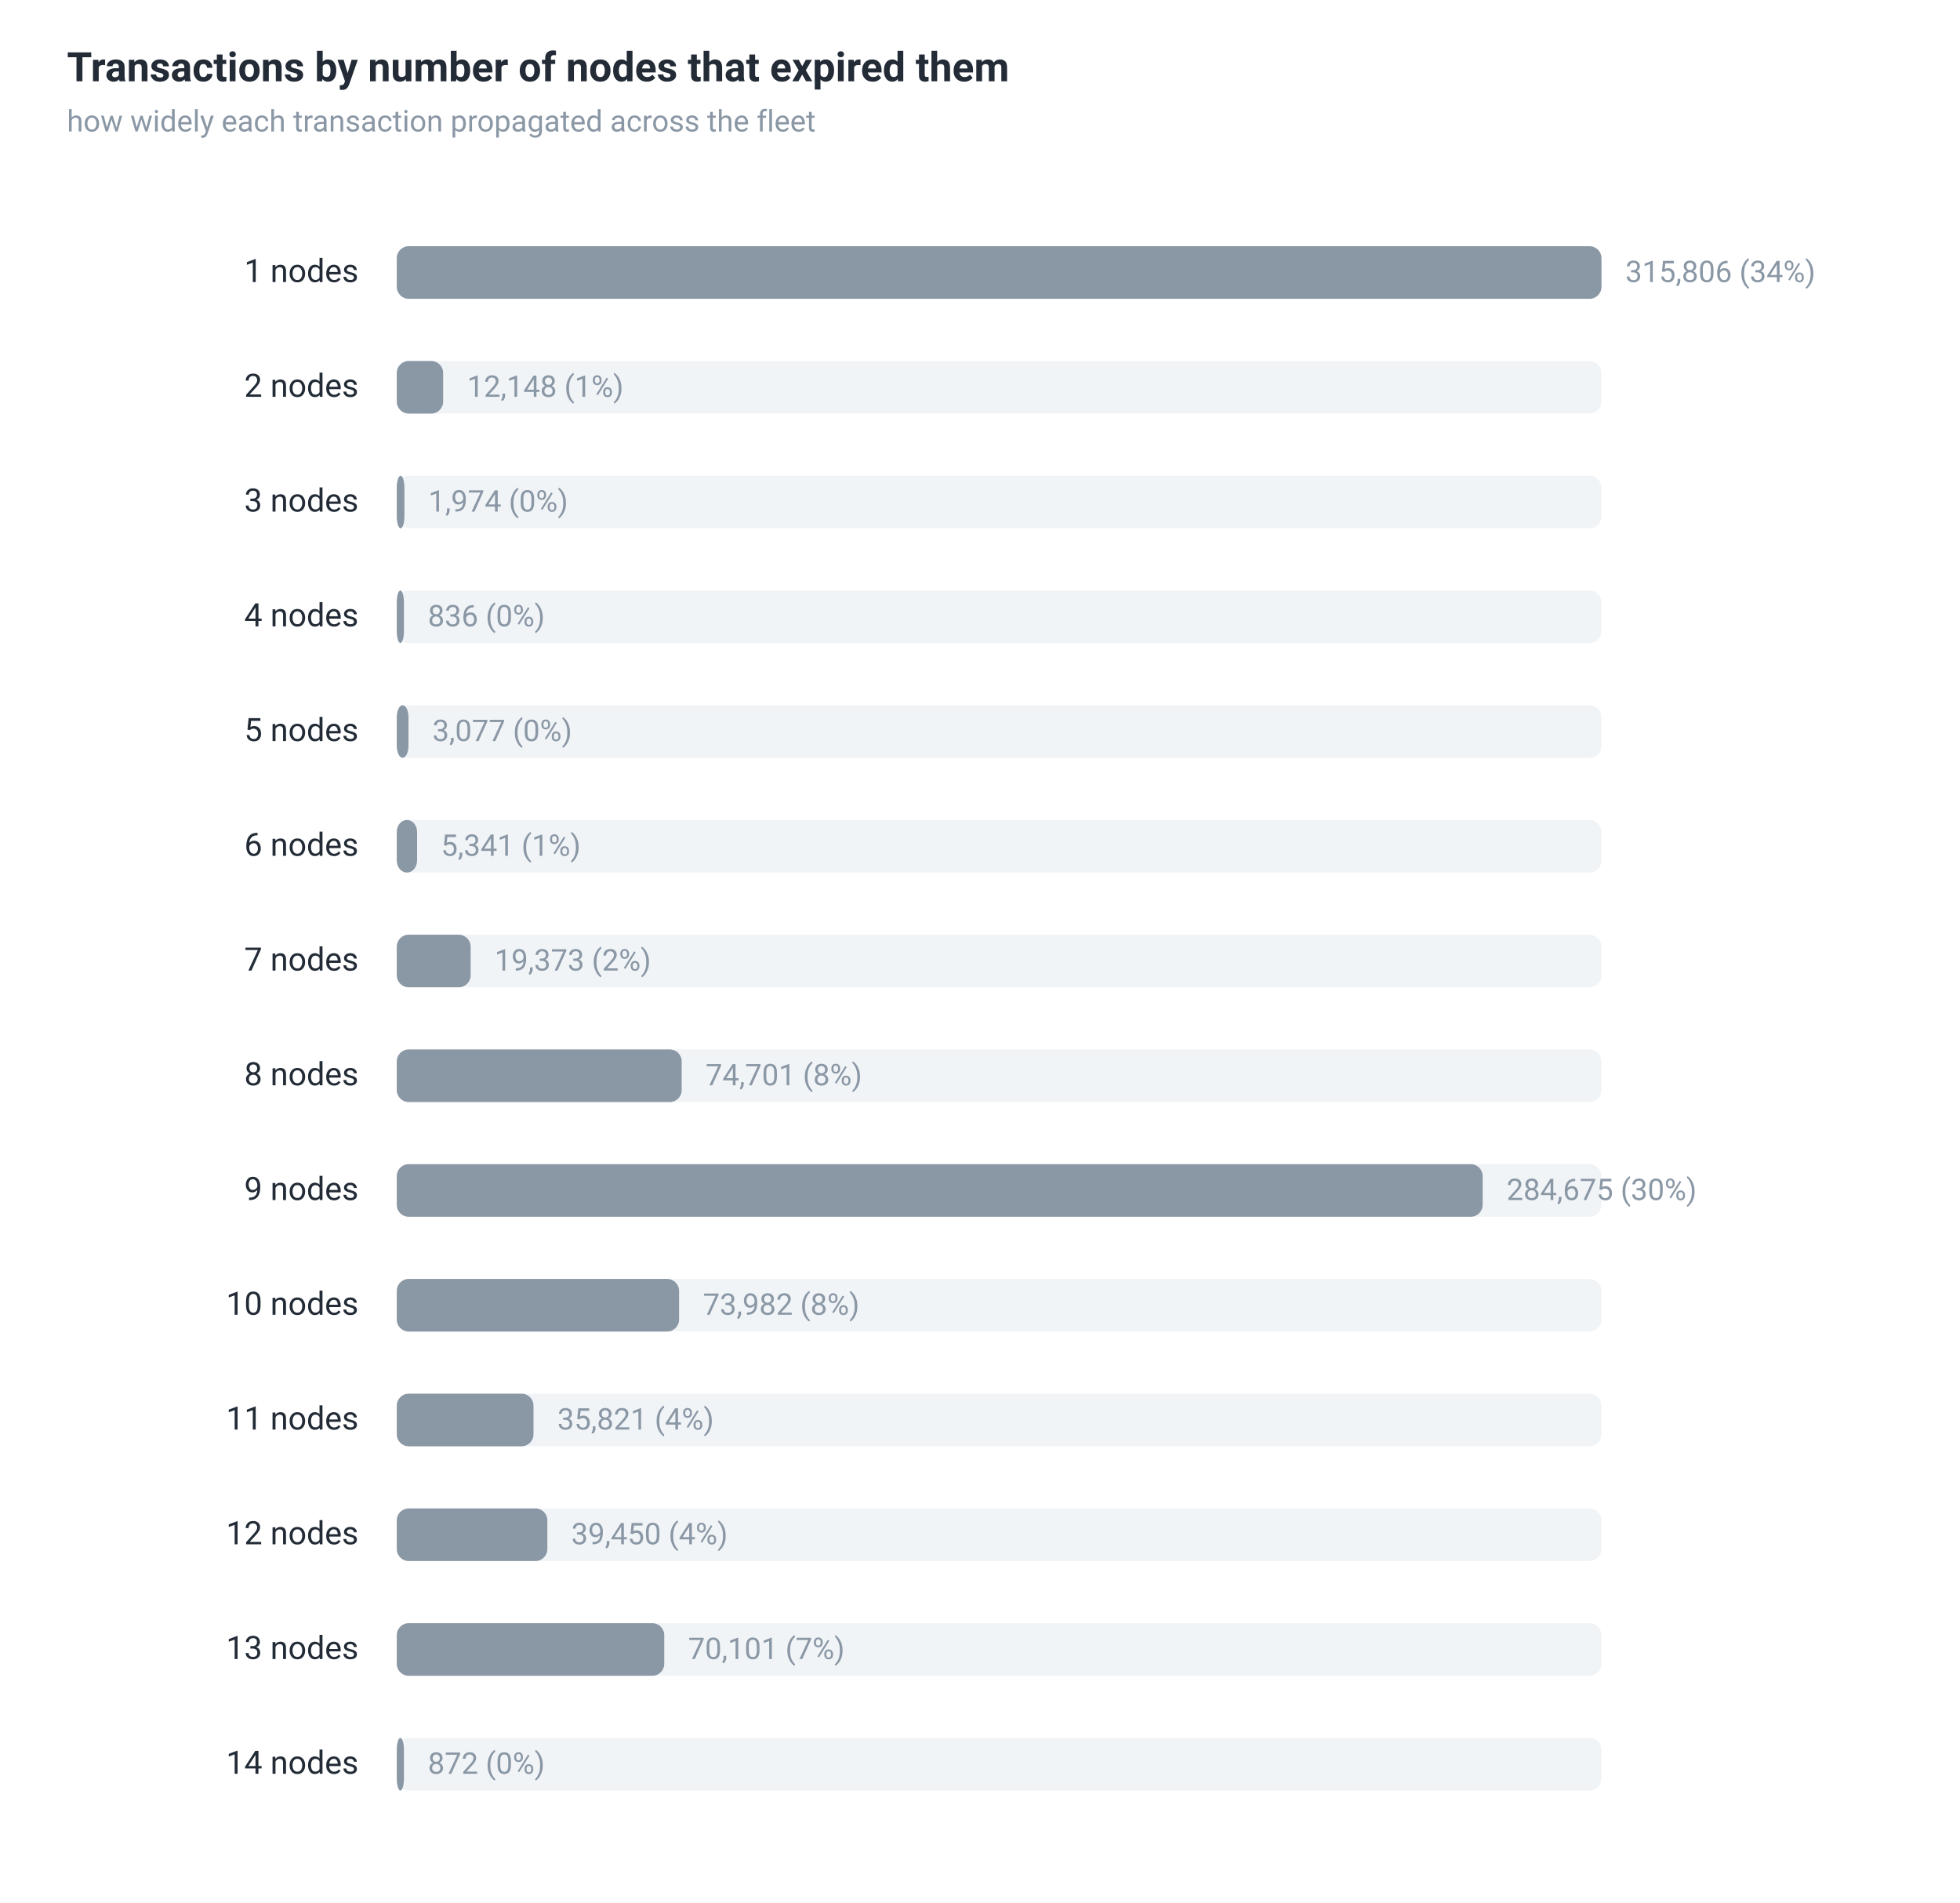
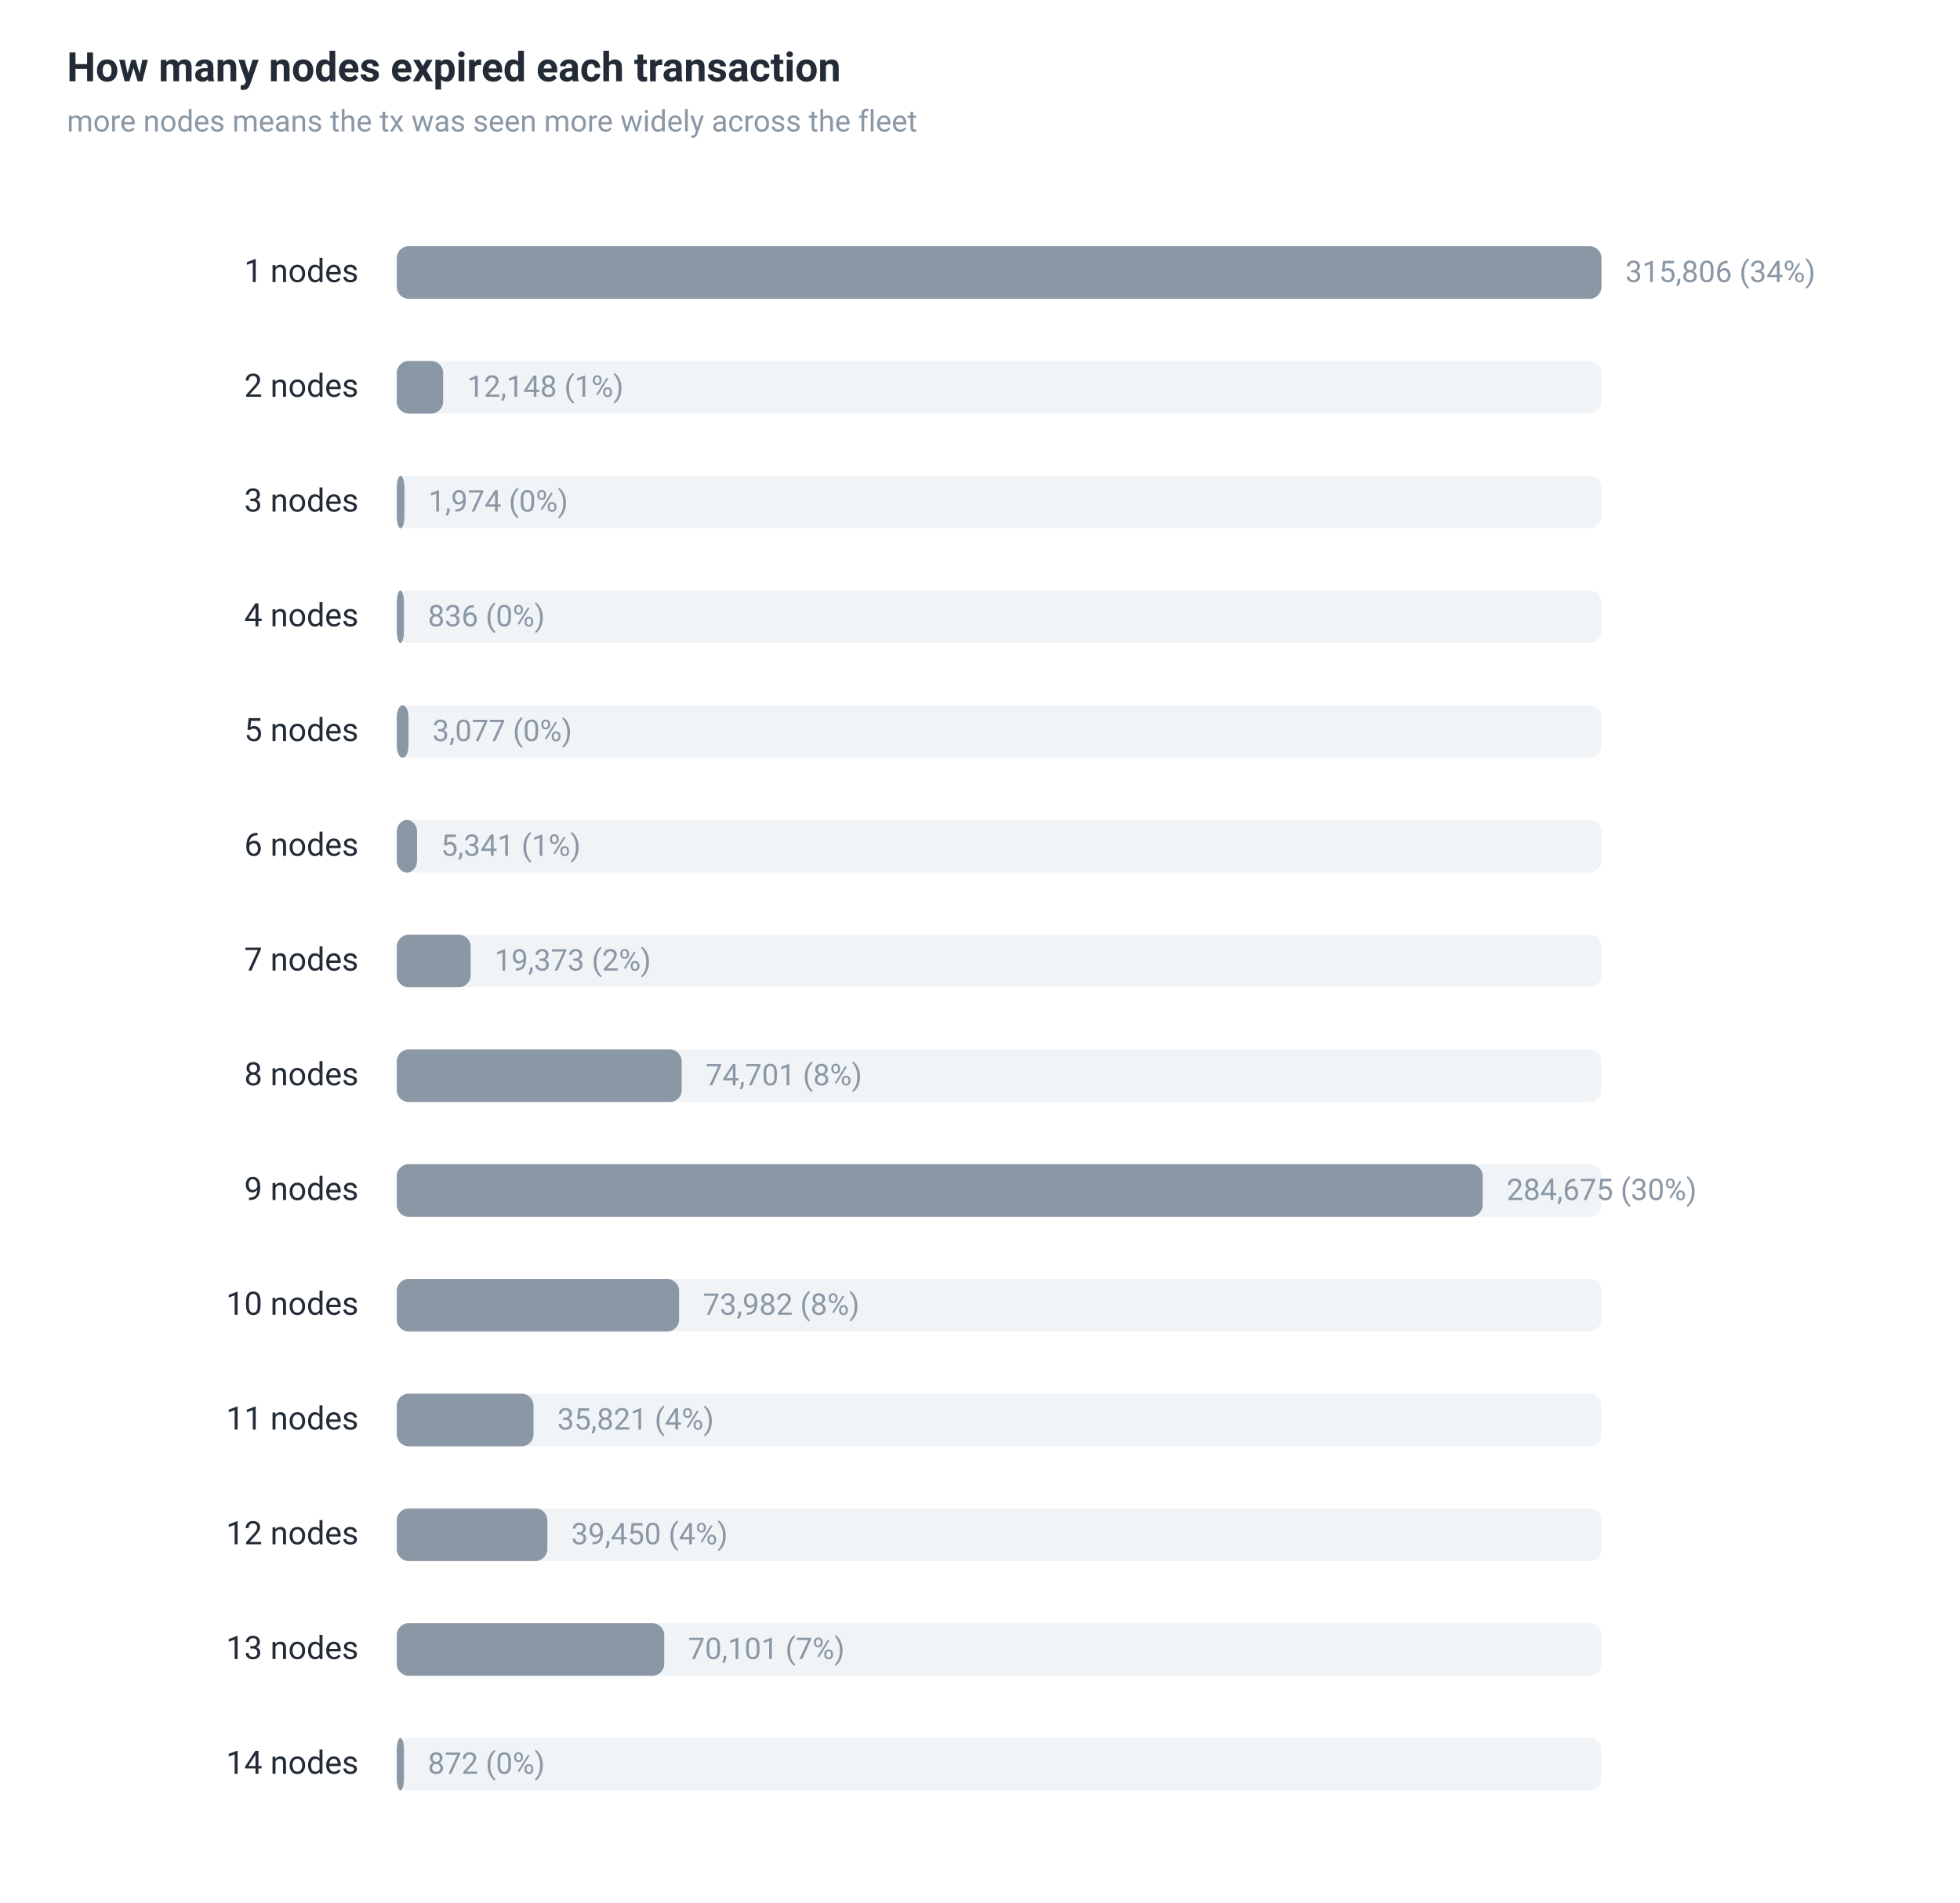
<svg xmlns="http://www.w3.org/2000/svg" width="820" height="796" viewBox="0 0 820 796" font-family="-apple-system,BlinkMacSystemFont,Segoe UI,Roboto,Helvetica,Arial,sans-serif">
  <rect width="820" height="796" fill="#ffffff" />
-   <text x="28" y="34" font-size="17" font-weight="600" fill="#222b36">Transactions by number of nodes that expired them</text>
-   <text x="28" y="55" font-size="12.5" fill="#8a97a5">how widely each transaction propagated across the fleet</text>
+   <text x="28" y="34" font-size="17" font-weight="600" fill="#222b36">How many nodes expired each transaction</text>
+   <text x="28" y="55" font-size="12.5" fill="#8a97a5">more nodes means the tx was seen more widely across the fleet</text>
  <rect x="166" y="103.0" width="504.0" height="22" rx="5" fill="#f1f4f7" />
  <rect x="166" y="103.0" width="504.0" height="22" rx="5" fill="#8a97a5" />
  <text x="150" y="118.0" text-anchor="end" font-size="13.5" fill="#222b36">1 nodes</text>
  <text x="680.0" y="118.0" font-size="12.5" fill="#8a97a5">315,806 (34%)</text>
  <rect x="166" y="151.0" width="504.0" height="22" rx="5" fill="#f1f4f7" />
  <rect x="166" y="151.0" width="19.4" height="22" rx="5" fill="#8a97a5" />
  <text x="150" y="166.0" text-anchor="end" font-size="13.5" fill="#222b36">2 nodes</text>
  <text x="195.4" y="166.0" font-size="12.5" fill="#8a97a5">12,148 (1%)</text>
  <rect x="166" y="199.0" width="504.0" height="22" rx="5" fill="#f1f4f7" />
  <rect x="166" y="199.0" width="3.2" height="22" rx="5" fill="#8a97a5" />
  <text x="150" y="214.0" text-anchor="end" font-size="13.5" fill="#222b36">3 nodes</text>
  <text x="179.2" y="214.0" font-size="12.5" fill="#8a97a5">1,974 (0%)</text>
  <rect x="166" y="247.0" width="504.0" height="22" rx="5" fill="#f1f4f7" />
  <rect x="166" y="247.0" width="3.0" height="22" rx="5" fill="#8a97a5" />
  <text x="150" y="262.0" text-anchor="end" font-size="13.5" fill="#222b36">4 nodes</text>
  <text x="179.0" y="262.0" font-size="12.5" fill="#8a97a5">836 (0%)</text>
  <rect x="166" y="295.0" width="504.0" height="22" rx="5" fill="#f1f4f7" />
  <rect x="166" y="295.0" width="4.9" height="22" rx="5" fill="#8a97a5" />
  <text x="150" y="310.0" text-anchor="end" font-size="13.5" fill="#222b36">5 nodes</text>
  <text x="180.9" y="310.0" font-size="12.5" fill="#8a97a5">3,077 (0%)</text>
  <rect x="166" y="343.0" width="504.0" height="22" rx="5" fill="#f1f4f7" />
  <rect x="166" y="343.0" width="8.5" height="22" rx="5" fill="#8a97a5" />
  <text x="150" y="358.0" text-anchor="end" font-size="13.5" fill="#222b36">6 nodes</text>
  <text x="184.5" y="358.0" font-size="12.5" fill="#8a97a5">5,341 (1%)</text>
  <rect x="166" y="391.0" width="504.0" height="22" rx="5" fill="#f1f4f7" />
  <rect x="166" y="391.0" width="30.9" height="22" rx="5" fill="#8a97a5" />
  <text x="150" y="406.0" text-anchor="end" font-size="13.5" fill="#222b36">7 nodes</text>
  <text x="206.9" y="406.0" font-size="12.5" fill="#8a97a5">19,373 (2%)</text>
  <rect x="166" y="439.0" width="504.0" height="22" rx="5" fill="#f1f4f7" />
  <rect x="166" y="439.0" width="119.2" height="22" rx="5" fill="#8a97a5" />
  <text x="150" y="454.0" text-anchor="end" font-size="13.5" fill="#222b36">8 nodes</text>
  <text x="295.2" y="454.0" font-size="12.5" fill="#8a97a5">74,701 (8%)</text>
  <rect x="166" y="487.0" width="504.0" height="22" rx="5" fill="#f1f4f7" />
  <rect x="166" y="487.0" width="454.3" height="22" rx="5" fill="#8a97a5" />
  <text x="150" y="502.0" text-anchor="end" font-size="13.5" fill="#222b36">9 nodes</text>
  <text x="630.3" y="502.0" font-size="12.5" fill="#8a97a5">284,675 (30%)</text>
  <rect x="166" y="535.0" width="504.0" height="22" rx="5" fill="#f1f4f7" />
  <rect x="166" y="535.0" width="118.1" height="22" rx="5" fill="#8a97a5" />
  <text x="150" y="550.0" text-anchor="end" font-size="13.5" fill="#222b36">10 nodes</text>
  <text x="294.1" y="550.0" font-size="12.5" fill="#8a97a5">73,982 (8%)</text>
  <rect x="166" y="583.0" width="504.0" height="22" rx="5" fill="#f1f4f7" />
  <rect x="166" y="583.0" width="57.2" height="22" rx="5" fill="#8a97a5" />
  <text x="150" y="598.0" text-anchor="end" font-size="13.5" fill="#222b36">11 nodes</text>
  <text x="233.2" y="598.0" font-size="12.5" fill="#8a97a5">35,821 (4%)</text>
  <rect x="166" y="631.0" width="504.0" height="22" rx="5" fill="#f1f4f7" />
  <rect x="166" y="631.0" width="63.0" height="22" rx="5" fill="#8a97a5" />
  <text x="150" y="646.0" text-anchor="end" font-size="13.5" fill="#222b36">12 nodes</text>
  <text x="239.0" y="646.0" font-size="12.5" fill="#8a97a5">39,450 (4%)</text>
  <rect x="166" y="679.0" width="504.0" height="22" rx="5" fill="#f1f4f7" />
  <rect x="166" y="679.0" width="111.9" height="22" rx="5" fill="#8a97a5" />
  <text x="150" y="694.0" text-anchor="end" font-size="13.5" fill="#222b36">13 nodes</text>
  <text x="287.9" y="694.0" font-size="12.5" fill="#8a97a5">70,101 (7%)</text>
  <rect x="166" y="727.0" width="504.0" height="22" rx="5" fill="#f1f4f7" />
  <rect x="166" y="727.0" width="3.0" height="22" rx="5" fill="#8a97a5" />
  <text x="150" y="742.0" text-anchor="end" font-size="13.5" fill="#222b36">14 nodes</text>
  <text x="179.0" y="742.0" font-size="12.5" fill="#8a97a5">872 (0%)</text>
</svg>
